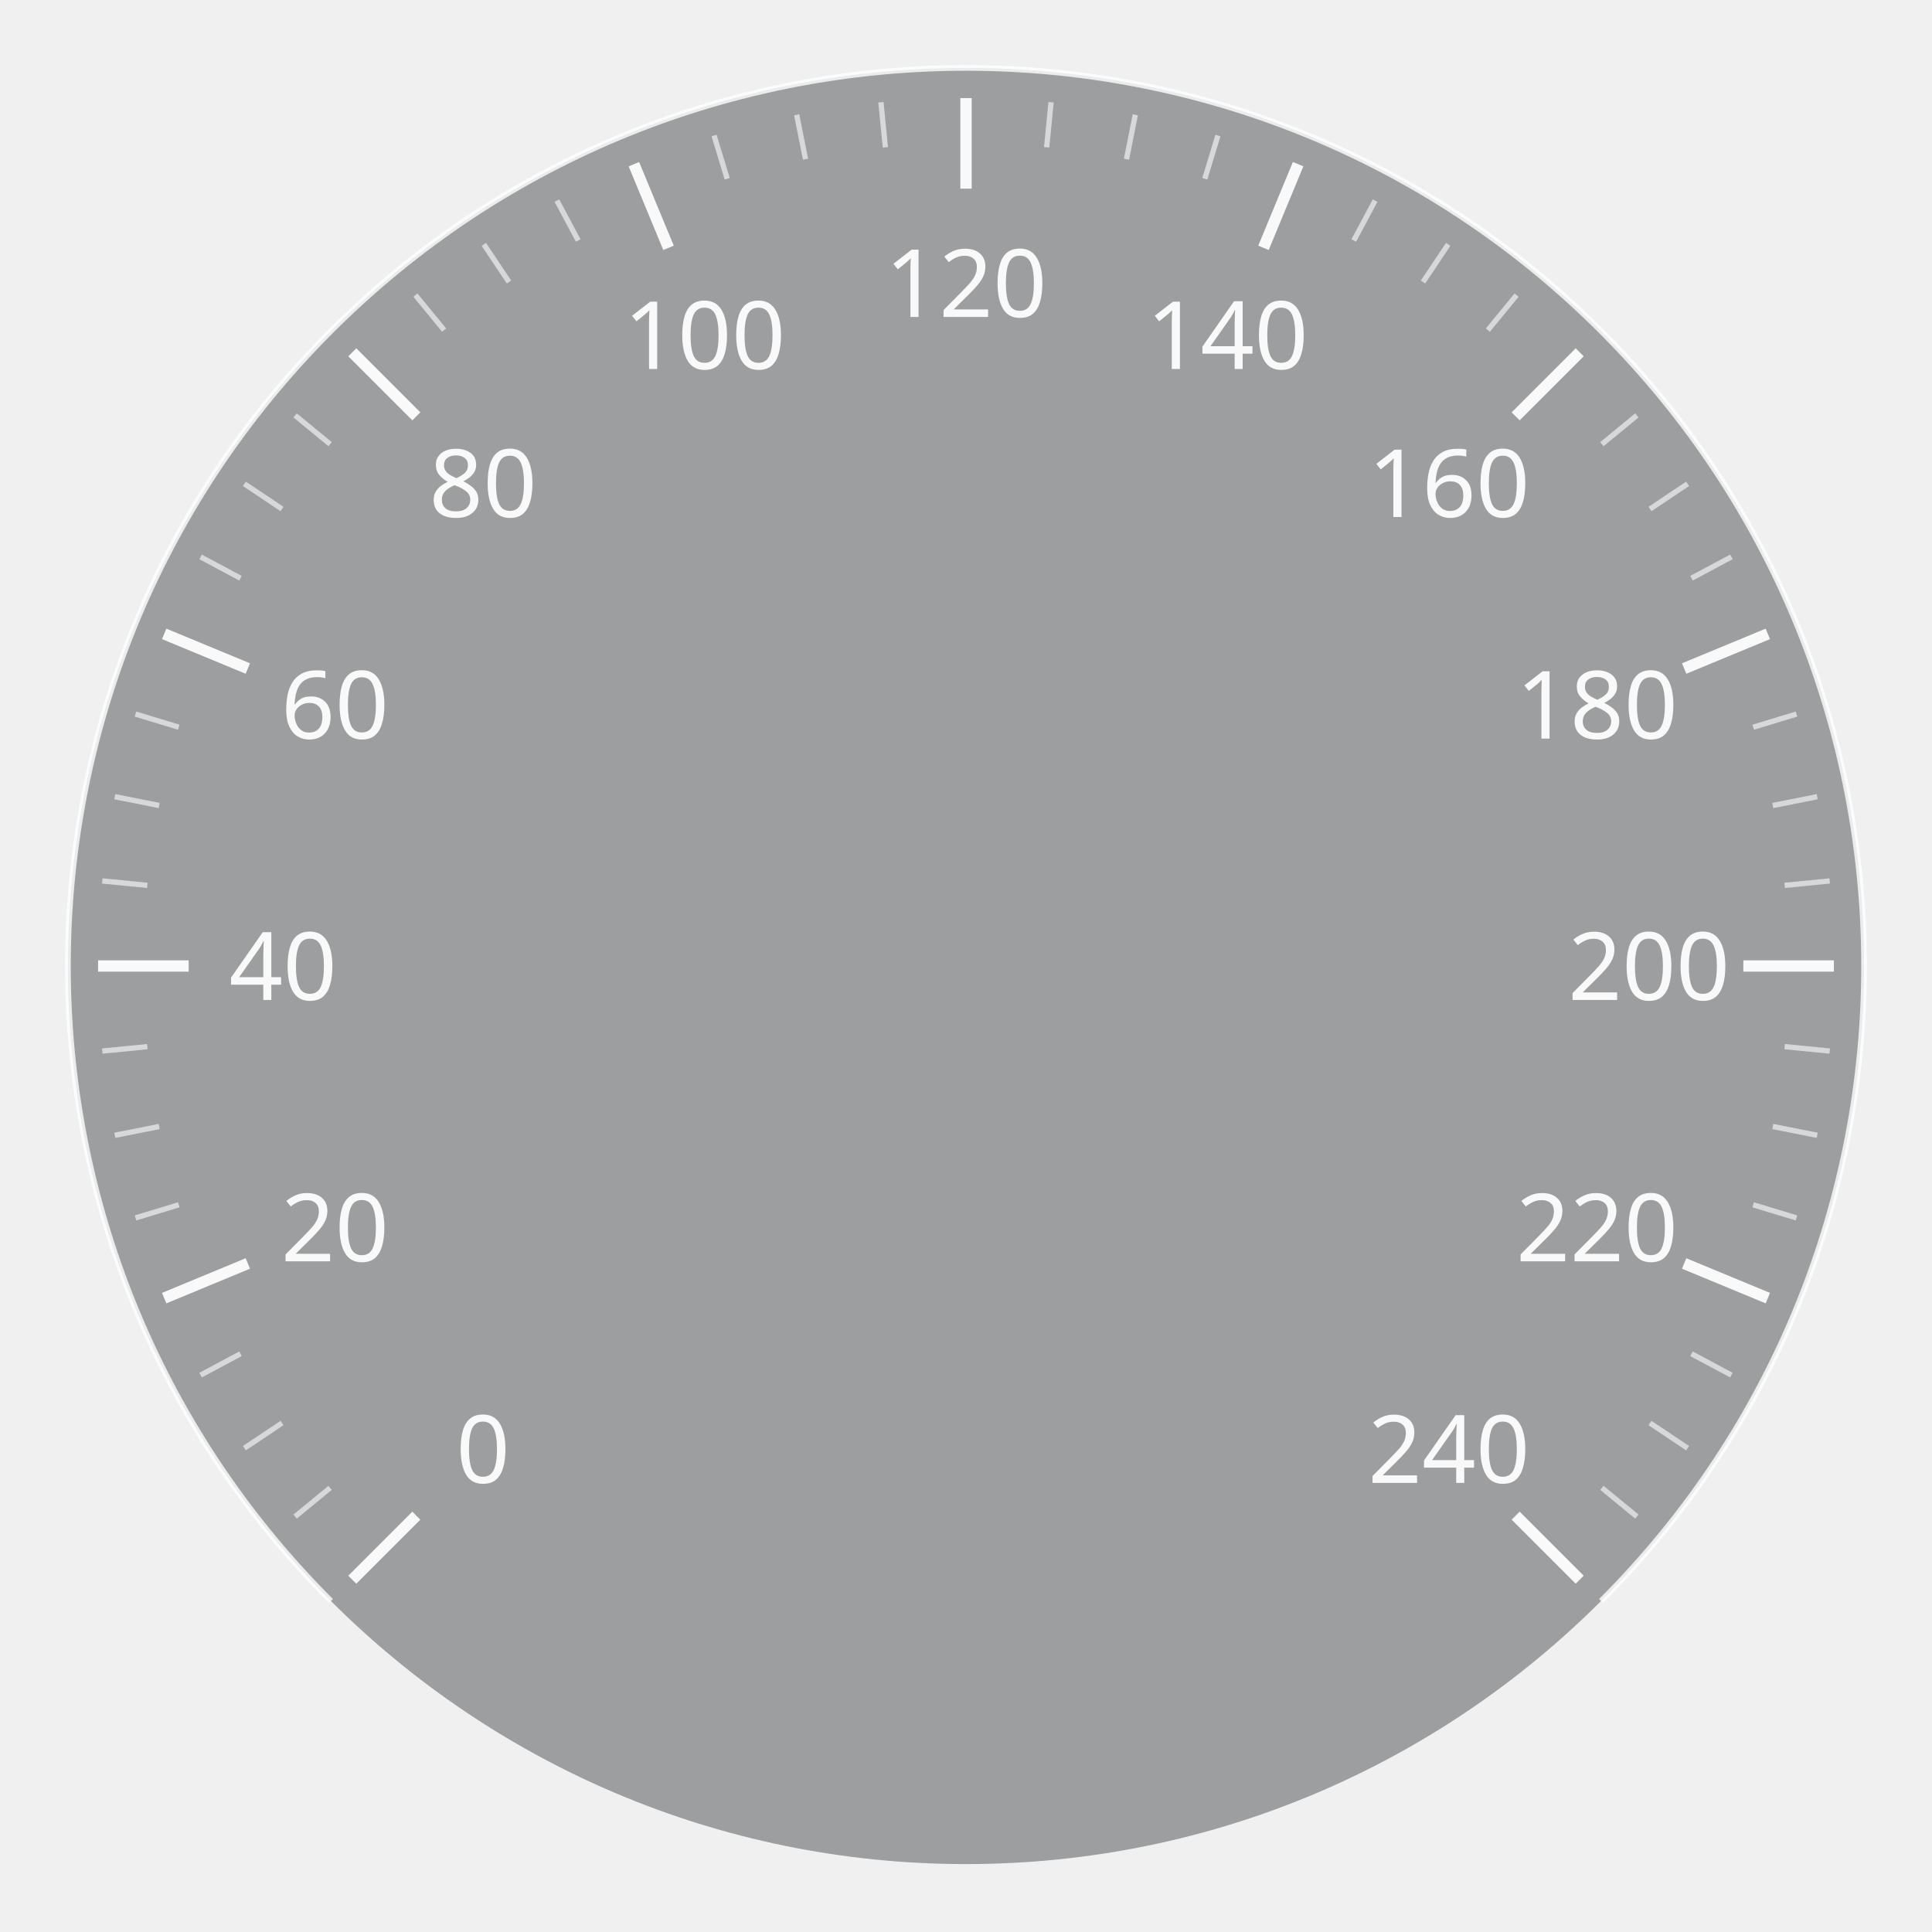
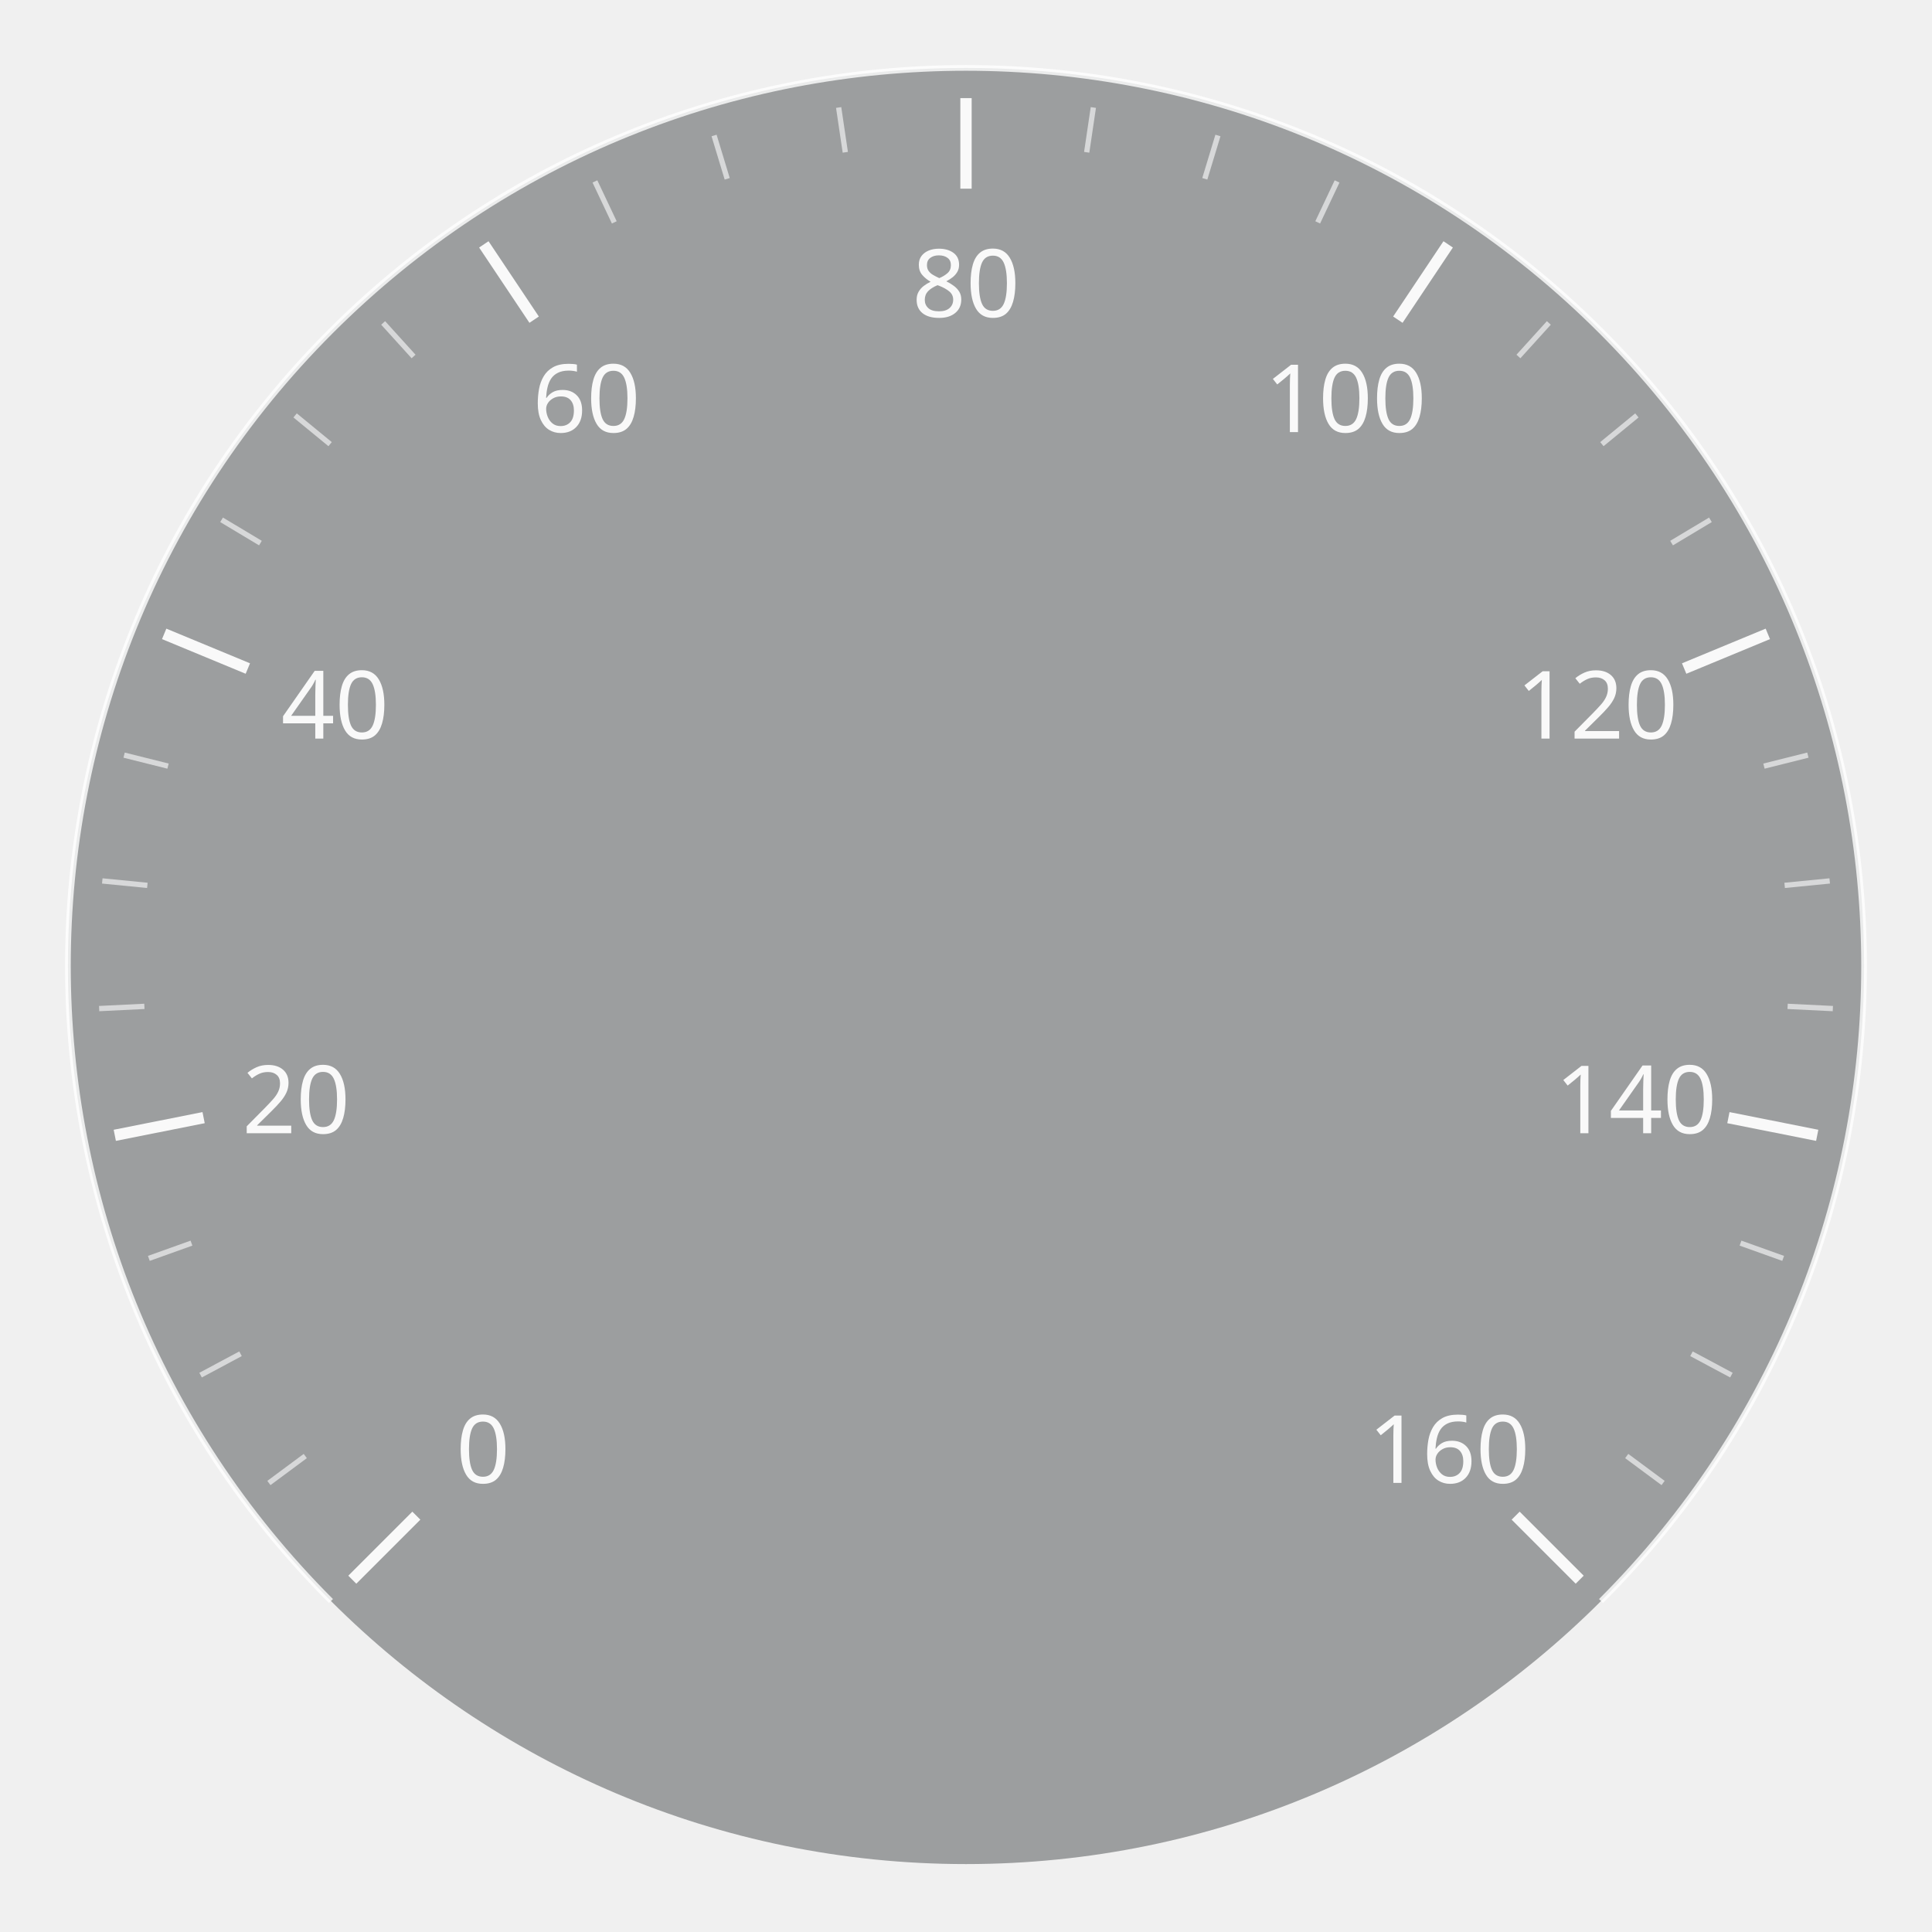
<svg xmlns="http://www.w3.org/2000/svg" width="512" height="512" viewBox="0 0 512 512">
  <circle cx="256" cy="256" r="238" fill="#14191c" fill-opacity="0.38" />
  <path d="M 87.709,424.291 A 238 238 0 1 1 424.291,424.291" fill="none" stroke="#ffffff" stroke-opacity="0.8" stroke-width="1.5" />
  <line x1="110.336" y1="401.664" x2="93.365" y2="418.635" stroke="white" stroke-opacity=".94" stroke-width="3" />
  <text x="128.014" y="392.986" text-anchor="middle" font-family="Segoe UI, sans-serif" font-size="25" fill="#ffffff" fill-opacity=".94">0</text>
-   <line x1="87.484" y1="394.298" x2="78.208" y2="401.91" stroke="white" stroke-opacity=".6" stroke-width="1.4" />
-   <line x1="74.74" y1="377.114" x2="64.762" y2="383.781" stroke="white" stroke-opacity=".6" stroke-width="1.4" />
+   <line x1="80.901" y1="385.862" x2="71.262" y2="393.011" stroke="white" stroke-opacity=".6" stroke-width="1.4" />
  <line x1="63.741" y1="358.764" x2="53.158" y2="364.421" stroke="white" stroke-opacity=".6" stroke-width="1.4" />
-   <line x1="65.681" y1="334.833" x2="43.508" y2="344.017" stroke="white" stroke-opacity=".94" stroke-width="3" />
-   <text x="88.778" y="334.266" text-anchor="middle" font-family="Segoe UI, sans-serif" font-size="25" fill="#ffffff" fill-opacity=".94">20</text>
-   <line x1="47.387" y1="319.282" x2="35.904" y2="322.765" stroke="white" stroke-opacity=".6" stroke-width="1.4" />
-   <line x1="42.189" y1="298.53" x2="30.419" y2="300.871" stroke="white" stroke-opacity=".6" stroke-width="1.4" />
-   <line x1="39.05" y1="277.368" x2="27.108" y2="278.544" stroke="white" stroke-opacity=".6" stroke-width="1.4" />
-   <line x1="50" y1="256" x2="26" y2="256" stroke="white" stroke-opacity=".94" stroke-width="3" />
-   <text x="75" y="265" text-anchor="middle" font-family="Segoe UI, sans-serif" font-size="25" fill="#ffffff" fill-opacity=".94">40</text>
+   <line x1="50.743" y1="329.442" x2="39.445" y2="333.485" stroke="white" stroke-opacity=".6" stroke-width="1.4" />
+   <line x1="53.958" y1="296.189" x2="30.419" y2="300.871" stroke="white" stroke-opacity=".94" stroke-width="3" />
+   <text x="78.478" y="300.311" text-anchor="middle" font-family="Segoe UI, sans-serif" font-size="25" fill="#ffffff" fill-opacity=".94">20</text>
+   <line x1="38.263" y1="266.697" x2="26.277" y2="267.286" stroke="white" stroke-opacity=".6" stroke-width="1.4" />
  <line x1="39.05" y1="234.632" x2="27.108" y2="233.456" stroke="white" stroke-opacity=".6" stroke-width="1.4" />
-   <line x1="42.189" y1="213.47" x2="30.419" y2="211.129" stroke="white" stroke-opacity=".6" stroke-width="1.4" />
-   <line x1="47.387" y1="192.718" x2="35.904" y2="189.235" stroke="white" stroke-opacity=".6" stroke-width="1.4" />
+   <line x1="44.533" y1="203.03" x2="32.893" y2="200.115" stroke="white" stroke-opacity=".6" stroke-width="1.4" />
  <line x1="65.681" y1="177.167" x2="43.508" y2="167.983" stroke="white" stroke-opacity=".94" stroke-width="3" />
-   <text x="88.778" y="195.734" text-anchor="middle" font-family="Segoe UI, sans-serif" font-size="25" fill="#ffffff" fill-opacity=".94">60</text>
-   <line x1="63.741" y1="153.236" x2="53.158" y2="147.579" stroke="white" stroke-opacity=".6" stroke-width="1.4" />
-   <line x1="74.74" y1="134.886" x2="64.762" y2="128.219" stroke="white" stroke-opacity=".6" stroke-width="1.4" />
+   <text x="88.778" y="195.734" text-anchor="middle" font-family="Segoe UI, sans-serif" font-size="25" fill="#ffffff" fill-opacity=".94">40</text>
+   <line x1="69.015" y1="143.926" x2="58.722" y2="137.756" stroke="white" stroke-opacity=".6" stroke-width="1.4" />
  <line x1="87.484" y1="117.702" x2="78.208" y2="110.09" stroke="white" stroke-opacity=".6" stroke-width="1.4" />
-   <line x1="110.336" y1="110.336" x2="93.365" y2="93.365" stroke="white" stroke-opacity=".94" stroke-width="3" />
-   <text x="128.014" y="137.014" text-anchor="middle" font-family="Segoe UI, sans-serif" font-size="25" fill="#ffffff" fill-opacity=".94">80</text>
-   <line x1="117.702" y1="87.484" x2="110.09" y2="78.208" stroke="white" stroke-opacity=".6" stroke-width="1.4" />
-   <line x1="134.886" y1="74.74" x2="128.219" y2="64.762" stroke="white" stroke-opacity=".6" stroke-width="1.4" />
-   <line x1="153.236" y1="63.741" x2="147.579" y2="53.158" stroke="white" stroke-opacity=".6" stroke-width="1.4" />
-   <line x1="177.167" y1="65.681" x2="167.983" y2="43.508" stroke="white" stroke-opacity=".94" stroke-width="3" />
-   <text x="186.734" y="97.778" text-anchor="middle" font-family="Segoe UI, sans-serif" font-size="25" fill="#ffffff" fill-opacity=".94">100</text>
+   <line x1="109.6" y1="94.473" x2="101.541" y2="85.581" stroke="white" stroke-opacity=".6" stroke-width="1.4" />
+   <line x1="141.553" y1="84.717" x2="128.219" y2="64.762" stroke="white" stroke-opacity=".94" stroke-width="3" />
+   <text x="155.442" y="114.504" text-anchor="middle" font-family="Segoe UI, sans-serif" font-size="25" fill="#ffffff" fill-opacity=".94">60</text>
+   <line x1="162.793" y1="58.93" x2="157.662" y2="48.082" stroke="white" stroke-opacity=".6" stroke-width="1.4" />
  <line x1="192.718" y1="47.387" x2="189.235" y2="35.904" stroke="white" stroke-opacity=".6" stroke-width="1.4" />
-   <line x1="213.47" y1="42.189" x2="211.129" y2="30.419" stroke="white" stroke-opacity=".6" stroke-width="1.4" />
-   <line x1="234.632" y1="39.05" x2="233.456" y2="27.108" stroke="white" stroke-opacity=".6" stroke-width="1.4" />
+   <line x1="224.013" y1="40.36" x2="222.252" y2="28.489" stroke="white" stroke-opacity=".6" stroke-width="1.4" />
  <line x1="256" y1="50" x2="256" y2="26" stroke="white" stroke-opacity=".94" stroke-width="3" />
-   <text x="256" y="84" text-anchor="middle" font-family="Segoe UI, sans-serif" font-size="25" fill="#ffffff" fill-opacity=".94">120</text>
-   <line x1="277.368" y1="39.05" x2="278.544" y2="27.108" stroke="white" stroke-opacity=".6" stroke-width="1.4" />
-   <line x1="298.53" y1="42.189" x2="300.871" y2="30.419" stroke="white" stroke-opacity=".6" stroke-width="1.4" />
+   <text x="256" y="84" text-anchor="middle" font-family="Segoe UI, sans-serif" font-size="25" fill="#ffffff" fill-opacity=".94">80</text>
+   <line x1="287.987" y1="40.36" x2="289.748" y2="28.489" stroke="white" stroke-opacity=".6" stroke-width="1.4" />
  <line x1="319.282" y1="47.387" x2="322.765" y2="35.904" stroke="white" stroke-opacity=".6" stroke-width="1.4" />
-   <line x1="334.833" y1="65.681" x2="344.017" y2="43.508" stroke="white" stroke-opacity=".94" stroke-width="3" />
-   <text x="325.266" y="97.778" text-anchor="middle" font-family="Segoe UI, sans-serif" font-size="25" fill="#ffffff" fill-opacity=".94">140</text>
-   <line x1="358.764" y1="63.741" x2="364.421" y2="53.158" stroke="white" stroke-opacity=".6" stroke-width="1.4" />
-   <line x1="377.114" y1="74.74" x2="383.781" y2="64.762" stroke="white" stroke-opacity=".6" stroke-width="1.4" />
-   <line x1="394.298" y1="87.484" x2="401.91" y2="78.208" stroke="white" stroke-opacity=".6" stroke-width="1.4" />
-   <line x1="401.664" y1="110.336" x2="418.635" y2="93.365" stroke="white" stroke-opacity=".94" stroke-width="3" />
-   <text x="383.986" y="137.014" text-anchor="middle" font-family="Segoe UI, sans-serif" font-size="25" fill="#ffffff" fill-opacity=".94">160</text>
+   <line x1="349.207" y1="58.93" x2="354.338" y2="48.082" stroke="white" stroke-opacity=".6" stroke-width="1.4" />
+   <line x1="370.447" y1="84.717" x2="383.781" y2="64.762" stroke="white" stroke-opacity=".94" stroke-width="3" />
+   <text x="356.558" y="114.504" text-anchor="middle" font-family="Segoe UI, sans-serif" font-size="25" fill="#ffffff" fill-opacity=".94">100</text>
+   <line x1="402.4" y1="94.473" x2="410.459" y2="85.581" stroke="white" stroke-opacity=".6" stroke-width="1.4" />
  <line x1="424.516" y1="117.702" x2="433.792" y2="110.09" stroke="white" stroke-opacity=".6" stroke-width="1.4" />
-   <line x1="437.26" y1="134.886" x2="447.238" y2="128.219" stroke="white" stroke-opacity=".6" stroke-width="1.4" />
-   <line x1="448.259" y1="153.236" x2="458.842" y2="147.579" stroke="white" stroke-opacity=".6" stroke-width="1.4" />
+   <line x1="442.985" y1="143.926" x2="453.278" y2="137.756" stroke="white" stroke-opacity=".6" stroke-width="1.4" />
  <line x1="446.319" y1="177.167" x2="468.492" y2="167.983" stroke="white" stroke-opacity=".94" stroke-width="3" />
-   <text x="423.222" y="195.734" text-anchor="middle" font-family="Segoe UI, sans-serif" font-size="25" fill="#ffffff" fill-opacity=".94">180</text>
-   <line x1="464.613" y1="192.718" x2="476.096" y2="189.235" stroke="white" stroke-opacity=".6" stroke-width="1.4" />
-   <line x1="469.811" y1="213.47" x2="481.581" y2="211.129" stroke="white" stroke-opacity=".6" stroke-width="1.4" />
+   <text x="423.222" y="195.734" text-anchor="middle" font-family="Segoe UI, sans-serif" font-size="25" fill="#ffffff" fill-opacity=".94">120</text>
+   <line x1="467.467" y1="203.03" x2="479.107" y2="200.115" stroke="white" stroke-opacity=".6" stroke-width="1.4" />
  <line x1="472.95" y1="234.632" x2="484.892" y2="233.456" stroke="white" stroke-opacity=".6" stroke-width="1.4" />
-   <line x1="462" y1="256" x2="486" y2="256" stroke="white" stroke-opacity=".94" stroke-width="3" />
-   <text x="437" y="265" text-anchor="middle" font-family="Segoe UI, sans-serif" font-size="25" fill="#ffffff" fill-opacity=".94">200</text>
-   <line x1="472.95" y1="277.368" x2="484.892" y2="278.544" stroke="white" stroke-opacity=".6" stroke-width="1.4" />
-   <line x1="469.811" y1="298.53" x2="481.581" y2="300.871" stroke="white" stroke-opacity=".6" stroke-width="1.4" />
-   <line x1="464.613" y1="319.282" x2="476.096" y2="322.765" stroke="white" stroke-opacity=".6" stroke-width="1.4" />
-   <line x1="446.319" y1="334.833" x2="468.492" y2="344.017" stroke="white" stroke-opacity=".94" stroke-width="3" />
-   <text x="423.222" y="334.266" text-anchor="middle" font-family="Segoe UI, sans-serif" font-size="25" fill="#ffffff" fill-opacity=".94">220</text>
+   <line x1="473.737" y1="266.697" x2="485.723" y2="267.286" stroke="white" stroke-opacity=".6" stroke-width="1.4" />
+   <line x1="458.042" y1="296.189" x2="481.581" y2="300.871" stroke="white" stroke-opacity=".94" stroke-width="3" />
+   <text x="433.522" y="300.311" text-anchor="middle" font-family="Segoe UI, sans-serif" font-size="25" fill="#ffffff" fill-opacity=".94">140</text>
+   <line x1="461.257" y1="329.442" x2="472.555" y2="333.485" stroke="white" stroke-opacity=".6" stroke-width="1.4" />
  <line x1="448.259" y1="358.764" x2="458.842" y2="364.421" stroke="white" stroke-opacity=".6" stroke-width="1.4" />
-   <line x1="437.26" y1="377.114" x2="447.238" y2="383.781" stroke="white" stroke-opacity=".6" stroke-width="1.4" />
-   <line x1="424.516" y1="394.298" x2="433.792" y2="401.91" stroke="white" stroke-opacity=".6" stroke-width="1.4" />
+   <line x1="431.099" y1="385.862" x2="440.738" y2="393.011" stroke="white" stroke-opacity=".6" stroke-width="1.4" />
  <line x1="401.664" y1="401.664" x2="418.635" y2="418.635" stroke="white" stroke-opacity=".94" stroke-width="3" />
-   <text x="383.986" y="392.986" text-anchor="middle" font-family="Segoe UI, sans-serif" font-size="25" fill="#ffffff" fill-opacity=".94">240</text>
+   <text x="383.986" y="392.986" text-anchor="middle" font-family="Segoe UI, sans-serif" font-size="25" fill="#ffffff" fill-opacity=".94">160</text>
</svg>
